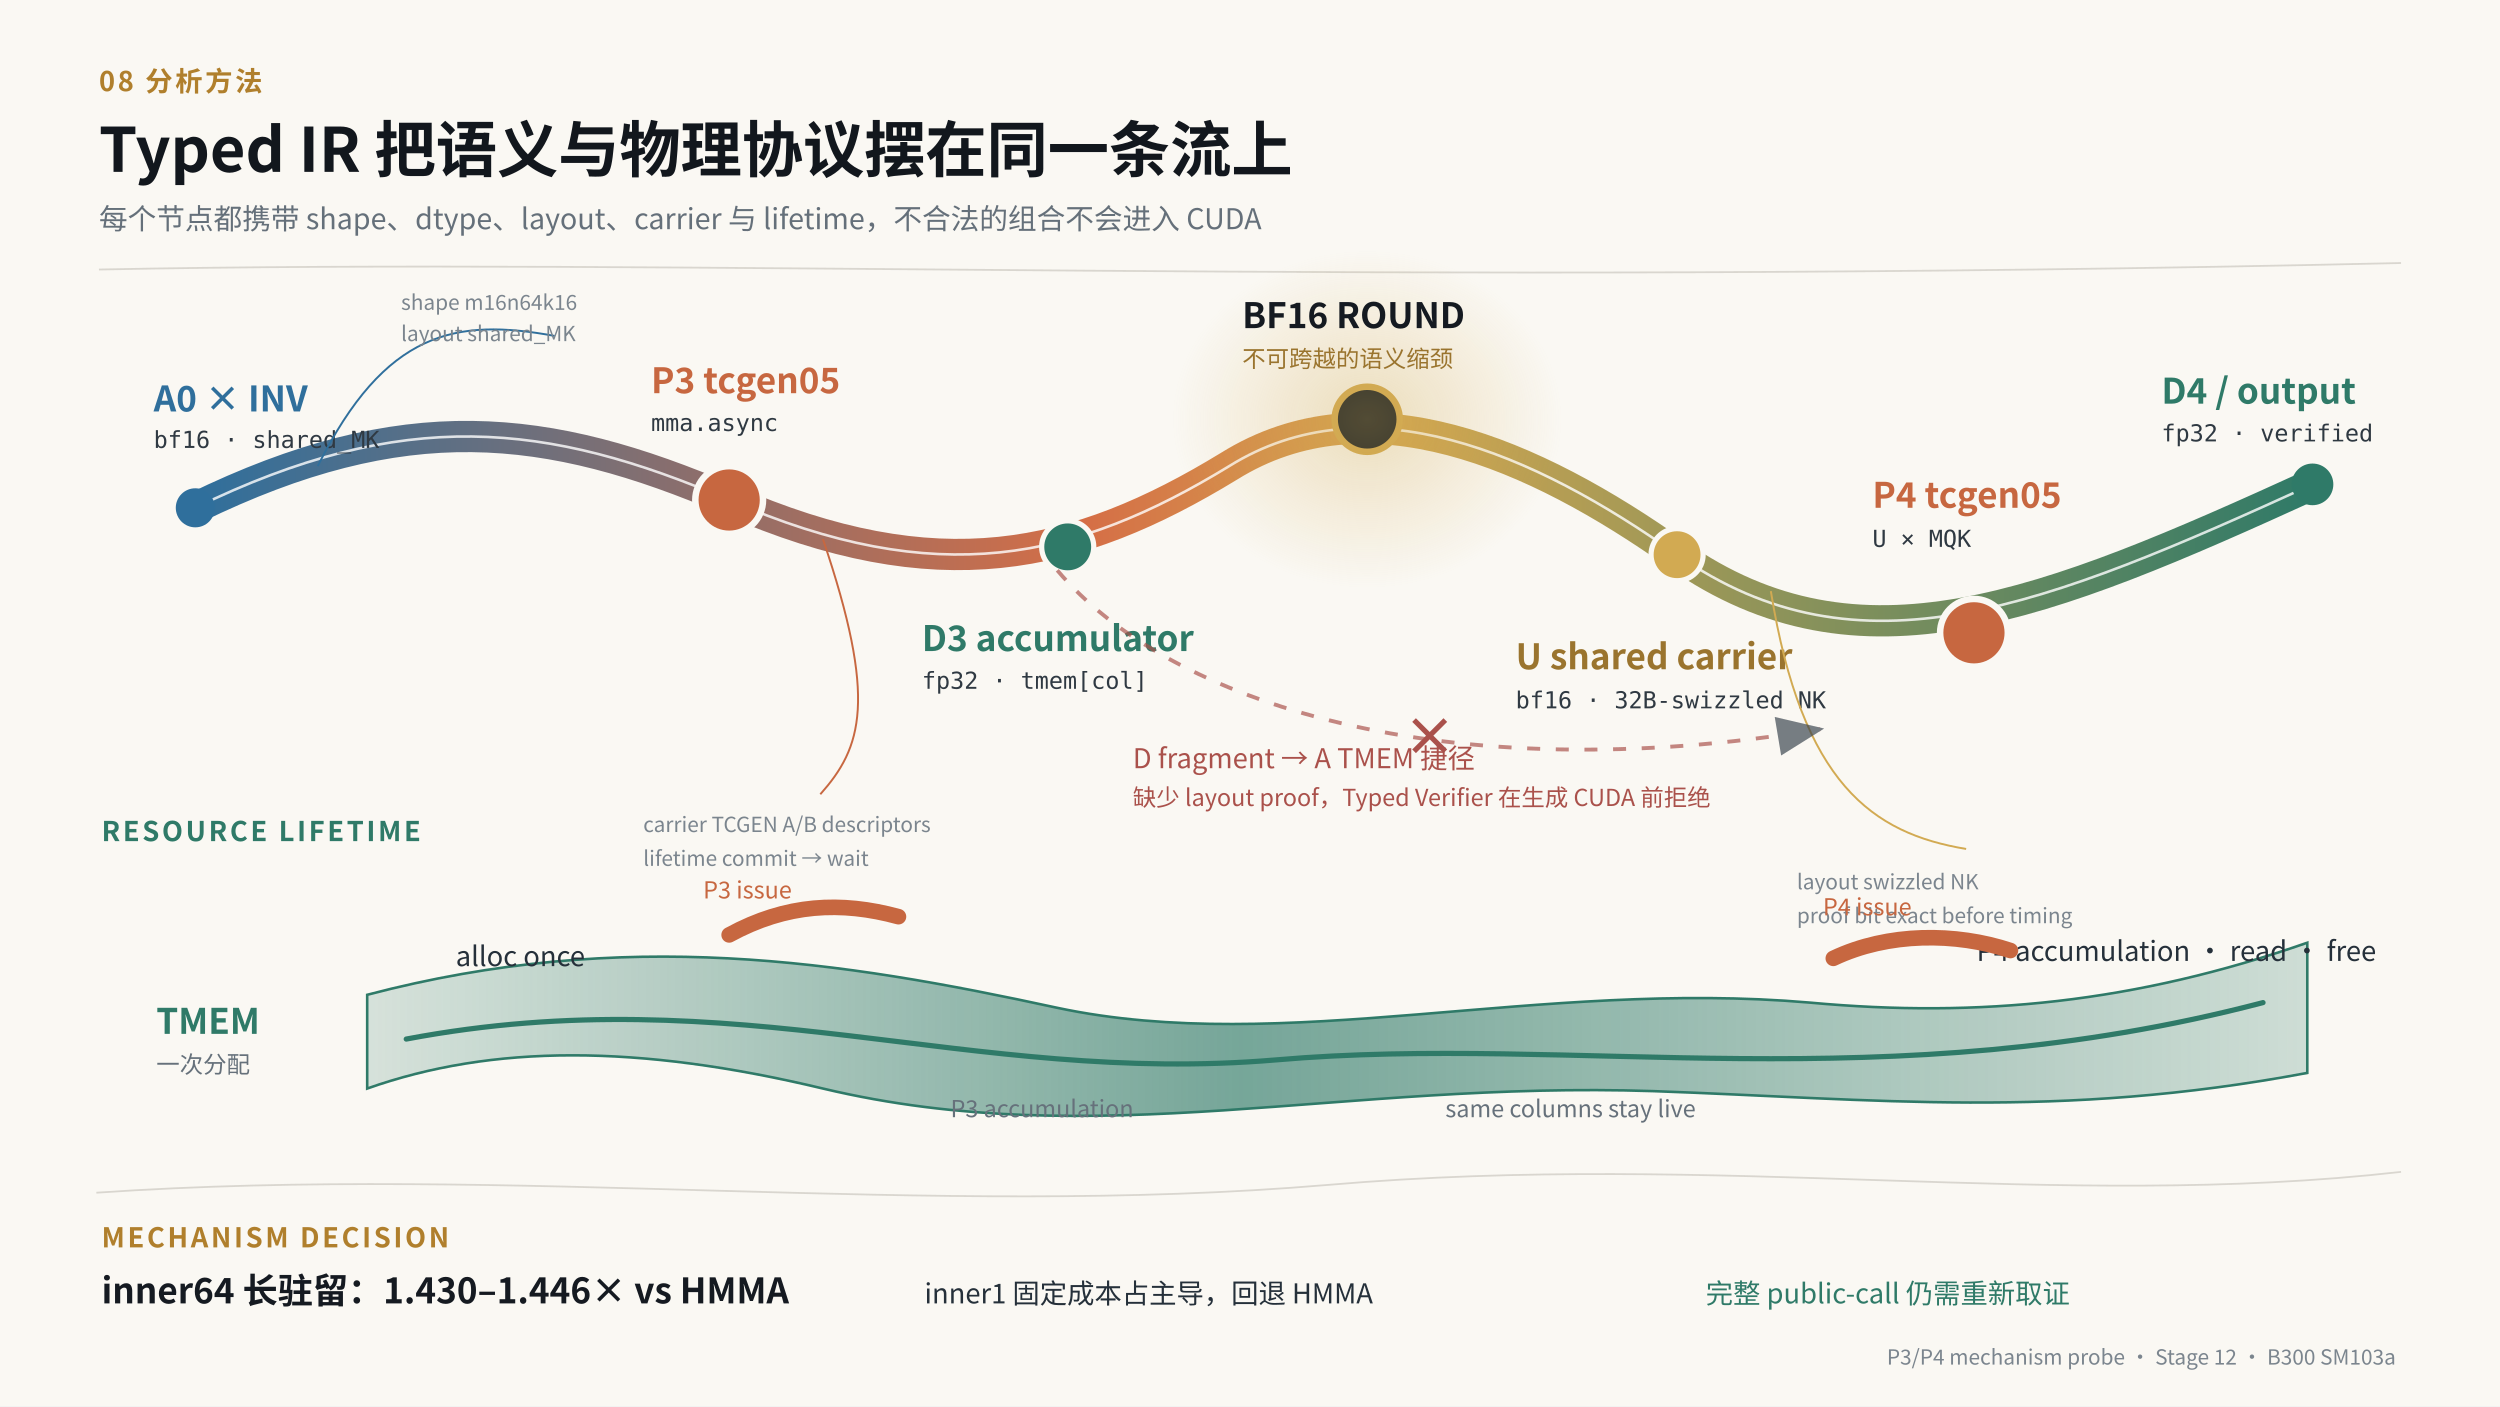
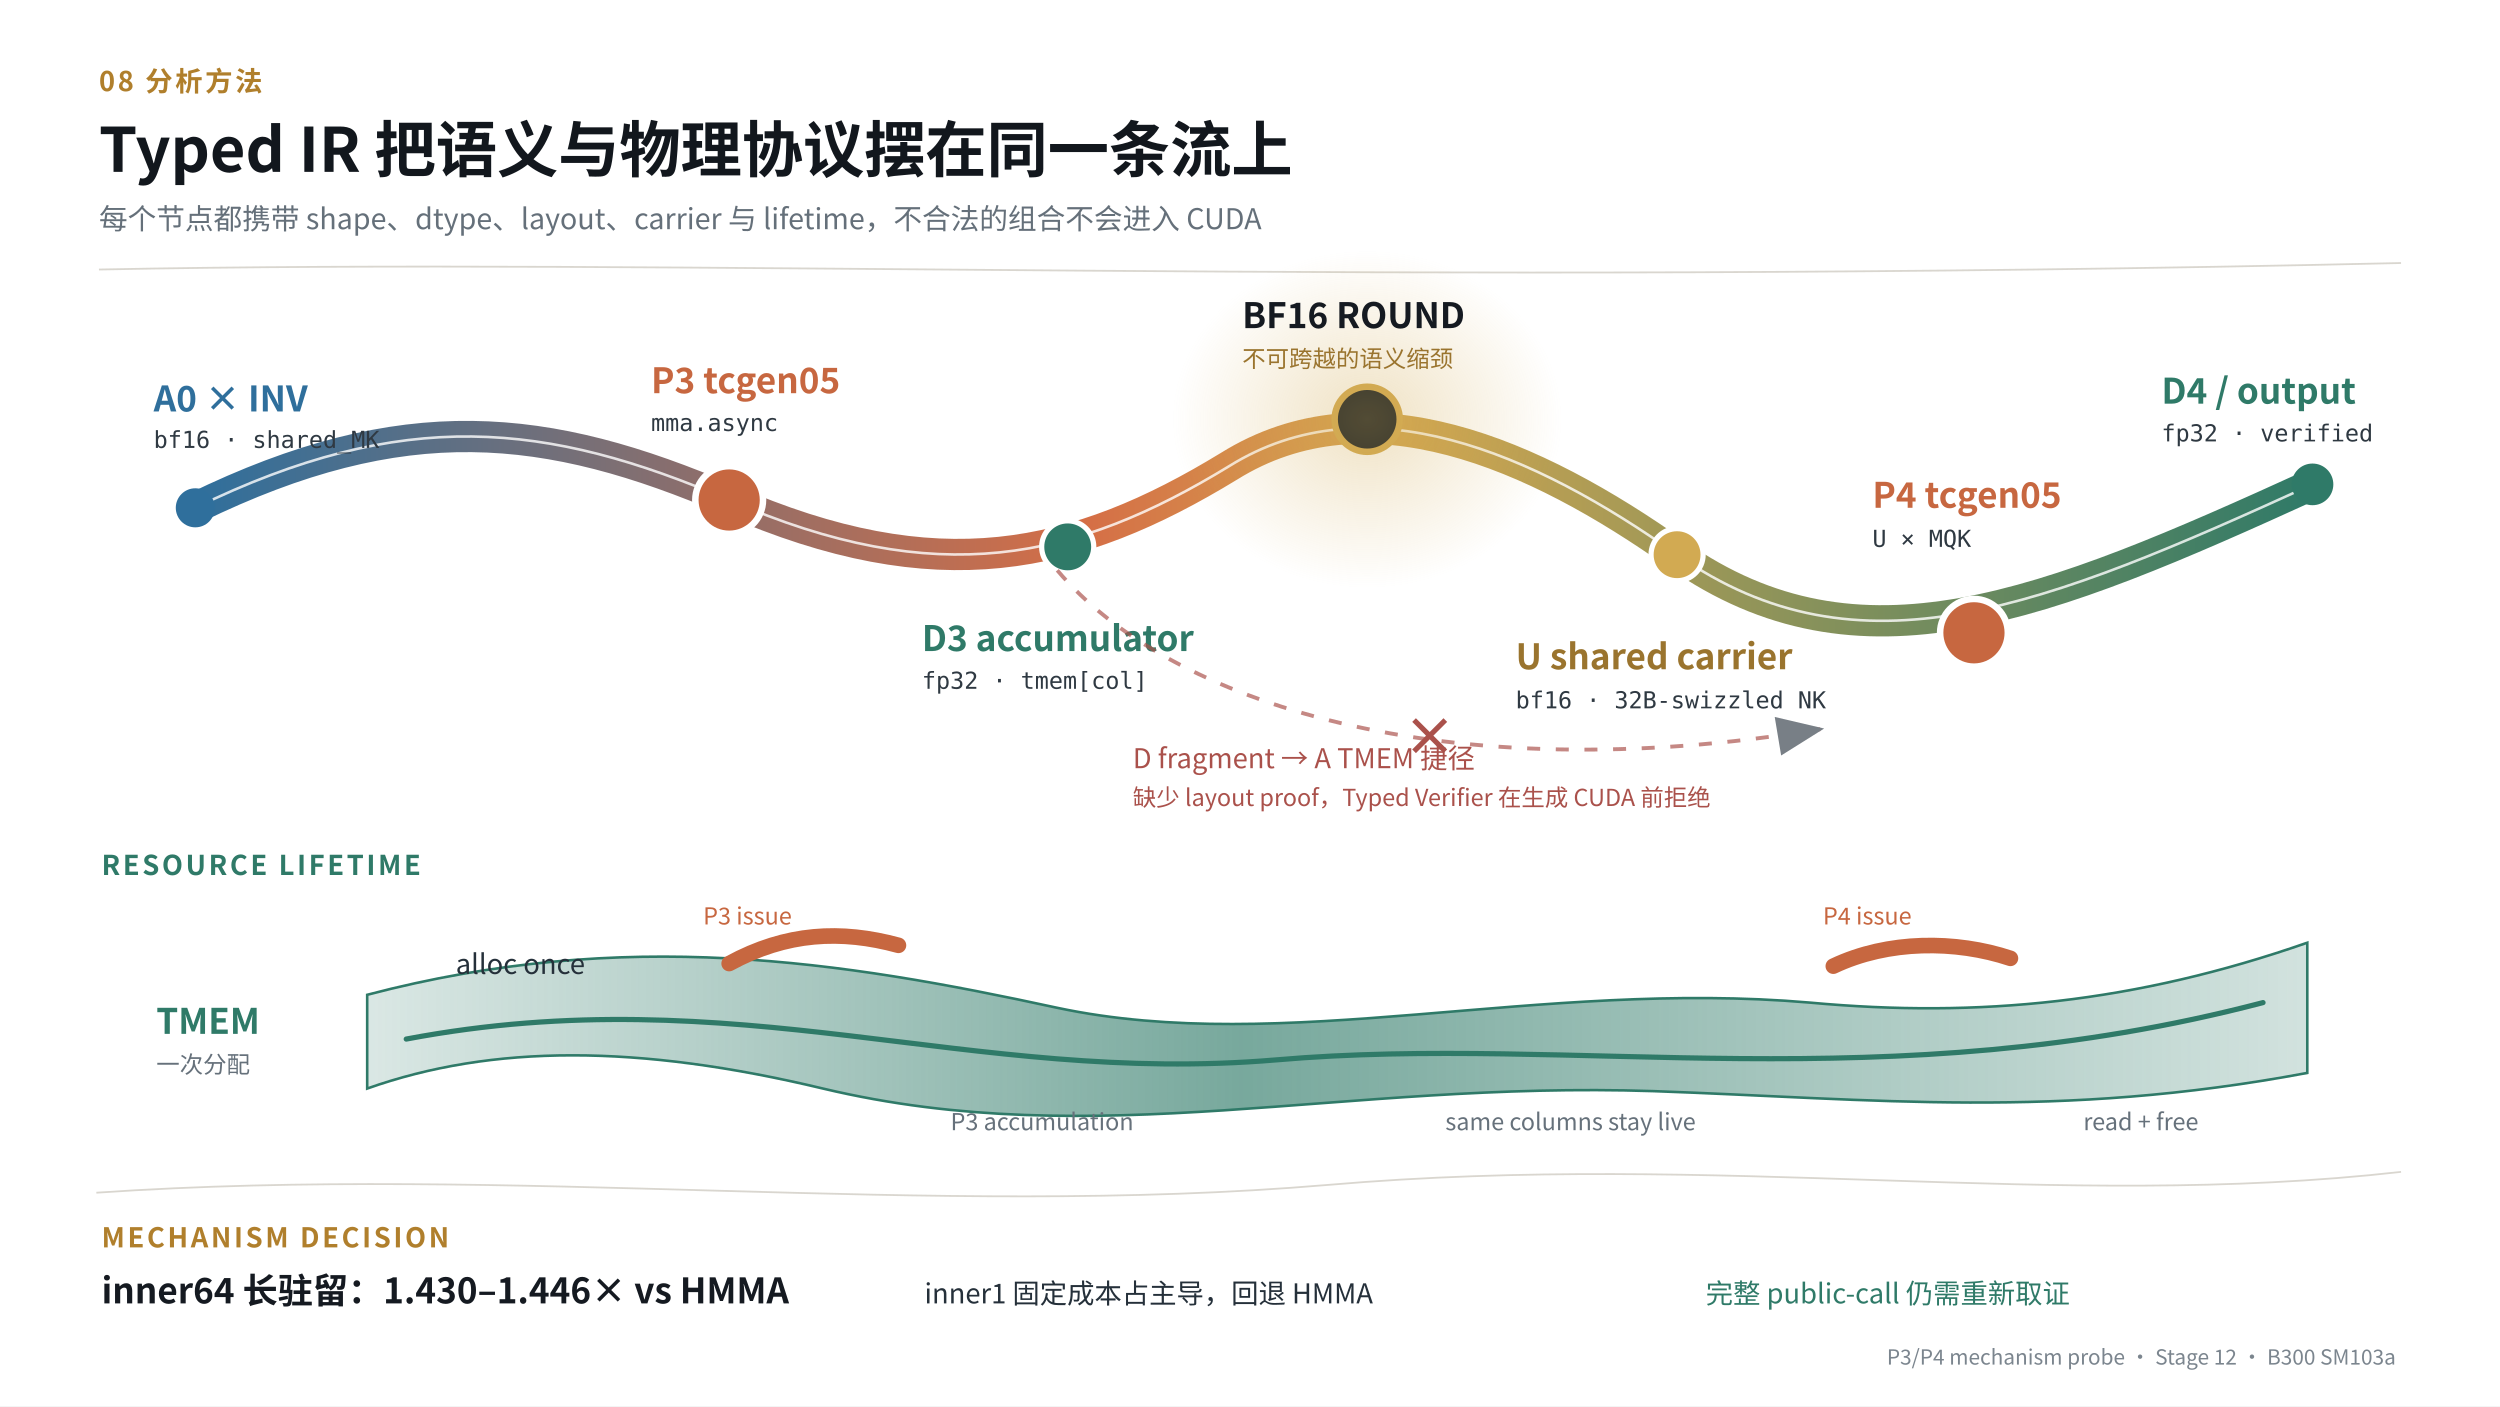
<svg xmlns="http://www.w3.org/2000/svg" width="1920" height="1080" viewBox="0 0 1920 1080" role="img" aria-labelledby="title desc" font-family="Noto Sans CJK SC, sans-serif">
  <defs>
    <linearGradient id="valueRibbon" x1="0" x2="1">
      <stop offset="0" stop-color="#2f6f9c" />
      <stop offset=".42" stop-color="#d56e46" />
      <stop offset=".56" stop-color="#d4a64f" />
      <stop offset="1" stop-color="#2f7a68" />
    </linearGradient>
    <linearGradient id="tmemLife" x1="0" x2="1">
      <stop offset="0" stop-color="#2f7a68" stop-opacity=".18" />
      <stop offset=".45" stop-color="#2f7a68" stop-opacity=".65" />
      <stop offset="1" stop-color="#2f7a68" stop-opacity=".22" />
    </linearGradient>
    <radialGradient id="roundHalo">
      <stop offset="0" stop-color="#d2aa52" stop-opacity=".34" />
      <stop offset="1" stop-color="#d2aa52" stop-opacity="0" />
    </radialGradient>
    <marker id="arrow" markerWidth="14" markerHeight="14" refX="11" refY="5" orient="auto">
      <path d="M0,0 L12,5 L0,10 Z" fill="#39434d" />
    </marker>
    <style>
      .kicker{font-size:21px;font-weight:600;letter-spacing:2px;fill:#b07f2c}.title{font-size:47px;font-weight:650;fill:#12171d}.sub{font-size:22px;font-weight:400;fill:#65707a}
      .head{font-size:27px;font-weight:600;fill:#151a21}.label{font-size:21px;font-weight:500;fill:#25303a}.small{font-size:18px;font-weight:400;fill:#66717b}.tiny{font-size:16px;font-weight:400;fill:#7b858e}.mono{font-family:SFMono-Regular, Menlo, monospace;font-size:18px;font-weight:500;fill:#2f3942}
      .blue{fill:#2f6f9c}.orange{fill:#c76740}.green{fill:#2f7a68}.red{fill:#aa514b}.gold{fill:#9a742e}.hair{stroke:#d9d6cf;stroke-width:1.4;fill:none}
    </style>
  </defs>
-   <rect width="1920" height="1080" fill="#faf8f3" />
+   <rect width="1920" height="1080" fill="#ffffff" />
  <text x="76" y="70" class="kicker">08  分析方法</text>
  <text x="76" y="132" class="title">Typed IR 把语义与物理协议摆在同一条流上</text>
  <text x="76" y="176" class="sub">每个节点都携带 shape、dtype、layout、carrier 与 lifetime，不合法的组合不会进入 CUDA</text>
  <path d="M76 207 C520 198, 1060 220, 1844 202" class="hair" />
  <path d="M150 390 C310 312, 420 324, 560 384 C720 454, 826 430, 944 358 C1050 292, 1178 348, 1288 426 C1428 524, 1570 466, 1776 372" stroke="url(#valueRibbon)" stroke-width="24" stroke-linecap="round" fill="none" />
  <path d="M150 390 C310 312, 420 324, 560 384 C720 454, 826 430, 944 358 C1050 292, 1178 348, 1288 426 C1428 524, 1570 466, 1776 372" stroke="#fff" stroke-width="2" stroke-linecap="round" fill="none" opacity=".8" />
  <circle cx="150" cy="390" r="15" fill="#2f6f9c" />
-   <circle cx="560" cy="384" r="26" fill="#c76740" stroke="#faf8f3" stroke-width="5" />
-   <circle cx="820" cy="420" r="20" fill="#2f7a68" stroke="#faf8f3" stroke-width="4" />
+   <circle cx="560" cy="384" r="26" fill="#c76740" stroke="#ffffff" stroke-width="5" />
+   <circle cx="820" cy="420" r="20" fill="#2f7a68" stroke="#ffffff" stroke-width="4" />
  <circle cx="1050" cy="322" r="25" fill="#111b25" stroke="#d2aa52" stroke-width="5" />
-   <circle cx="1288" cy="426" r="20" fill="#d2aa52" stroke="#faf8f3" stroke-width="4" />
-   <circle cx="1516" cy="486" r="26" fill="#c76740" stroke="#faf8f3" stroke-width="5" />
+   <circle cx="1288" cy="426" r="20" fill="#d2aa52" stroke="#ffffff" stroke-width="4" />
+   <circle cx="1516" cy="486" r="26" fill="#c76740" stroke="#ffffff" stroke-width="5" />
  <circle cx="1776" cy="372" r="16" fill="#2f7a68" />
  <ellipse cx="1050" cy="322" rx="150" ry="130" fill="url(#roundHalo)" />
  <text x="118" y="316" class="head blue">A0 × INV</text>
  <text x="118" y="344" class="mono">bf16 · shared_MK</text>
  <text x="500" y="302" class="head orange">P3 tcgen05</text>
  <text x="500" y="331" class="mono">mma.async</text>
  <text x="708" y="500" class="head green">D3 accumulator</text>
  <text x="708" y="529" class="mono">fp32 · tmem[col]</text>
  <text x="954" y="252" class="head">BF16 ROUND</text>
  <text x="954" y="282" class="small gold">不可跨越的语义缩颈</text>
  <text x="1164" y="514" class="head gold">U shared carrier</text>
  <text x="1164" y="544" class="mono">bf16 · 32B-swizzled NK</text>
  <text x="1438" y="390" class="head orange">P4 tcgen05</text>
  <text x="1438" y="420" class="mono">U × MQK</text>
  <text x="1660" y="310" class="head green">D4 / output</text>
  <text x="1660" y="339" class="mono">fp32 · verified</text>
-   <g class="tiny">
-     <path d="M244 358 C296 254, 350 244, 426 258" stroke="#2f6f9c" stroke-width="1.5" fill="none" />
-     <text x="308" y="238">shape  m16n64k16</text>
-     <text x="308" y="262">layout  shared_MK</text>
-     <path d="M632 414 C674 538, 662 574, 630 610" stroke="#c76740" stroke-width="1.5" fill="none" />
-     <text x="494" y="639">carrier  TCGEN A/B descriptors</text>
-     <text x="494" y="665">lifetime  commit → wait</text>
-     <path d="M1360 454 C1384 602, 1438 640, 1510 652" stroke="#d2aa52" stroke-width="1.5" fill="none" />
-     <text x="1380" y="683">layout  swizzled NK</text>
-     <text x="1380" y="709">proof  bit exact before timing</text>
-   </g>
-   <text x="78" y="646" class="kicker green">RESOURCE LIFETIME</text>
+   <text x="78" y="672" class="kicker green">RESOURCE LIFETIME</text>
  <path d="M282 764 C480 712, 646 738, 812 774 C986 811, 1182 752, 1390 770 C1520 782, 1640 770, 1772 724 L1772 824 C1580 860, 1440 844, 1270 838 C1030 830, 842 886, 632 836 C490 802, 378 802, 282 836Z" fill="url(#tmemLife)" stroke="#2f7a68" stroke-width="2" />
  <path d="M312 798 C566 750, 744 834, 980 814 C1210 794, 1448 846, 1738 770" stroke="#2f7a68" stroke-width="4" stroke-linecap="round" fill="none" />
  <text x="120" y="794" class="head green">TMEM</text>
  <text x="120" y="824" class="small">一次分配</text>
-   <text x="350" y="742" class="label">alloc once</text>
-   <text x="730" y="858" class="small">P3 accumulation</text>
-   <text x="1110" y="858" class="small">same columns stay live</text>
-   <text x="1518" y="738" class="label">P4 accumulation · read · free</text>
-   <path d="M560 718 C604 694, 646 692, 690 704" stroke="#c76740" stroke-width="12" stroke-linecap="round" fill="none" />
-   <text x="540" y="690" class="small orange">P3 issue</text>
-   <path d="M1408 736 C1450 716, 1502 716, 1544 730" stroke="#c76740" stroke-width="12" stroke-linecap="round" fill="none" />
-   <text x="1400" y="703" class="small orange">P4 issue</text>
+   <text x="350" y="748" class="label">alloc once</text>
+   <text x="730" y="868" class="small">P3 accumulation</text>
+   <text x="1110" y="868" class="small">same columns stay live</text>
+   <text x="1600" y="868" class="small">read + free</text>
+   <path d="M560 740 C604 716, 646 714, 690 726" stroke="#c76740" stroke-width="12" stroke-linecap="round" fill="none" />
+   <text x="540" y="710" class="small orange">P3 issue</text>
+   <path d="M1408 742 C1450 722, 1502 722, 1544 736" stroke="#c76740" stroke-width="12" stroke-linecap="round" fill="none" />
+   <text x="1400" y="710" class="small orange">P4 issue</text>
  <path d="M812 438 C898 540, 1110 608, 1398 560" stroke="#aa514b" stroke-width="3" stroke-dasharray="10 12" fill="none" marker-end="url(#arrow)" opacity=".68" />
  <path d="M1086 553l24 24m0-24l-24 24" stroke="#aa514b" stroke-width="4" />
  <text x="870" y="590" class="label red">D fragment → A TMEM 捷径</text>
  <text x="870" y="619" class="small red">缺少 layout proof，Typed Verifier 在生成 CUDA 前拒绝</text>
  <path d="M74 916 C394 894, 714 936, 1020 910 C1322 884, 1580 930, 1844 900" class="hair" />
  <text x="78" y="958" class="kicker">MECHANISM DECISION</text>
  <text x="78" y="1001" class="head">inner64 长驻留：1.430–1.446× vs HMMA</text>
  <text x="710" y="1001" class="label">inner1 固定成本占主导，回退 HMMA</text>
  <text x="1310" y="1001" class="label green">完整 public-call 仍需重新取证</text>
  <text x="1840" y="1048" text-anchor="end" class="tiny">P3/P4 mechanism probe · Stage 12 · B300 SM103a</text>
</svg>
